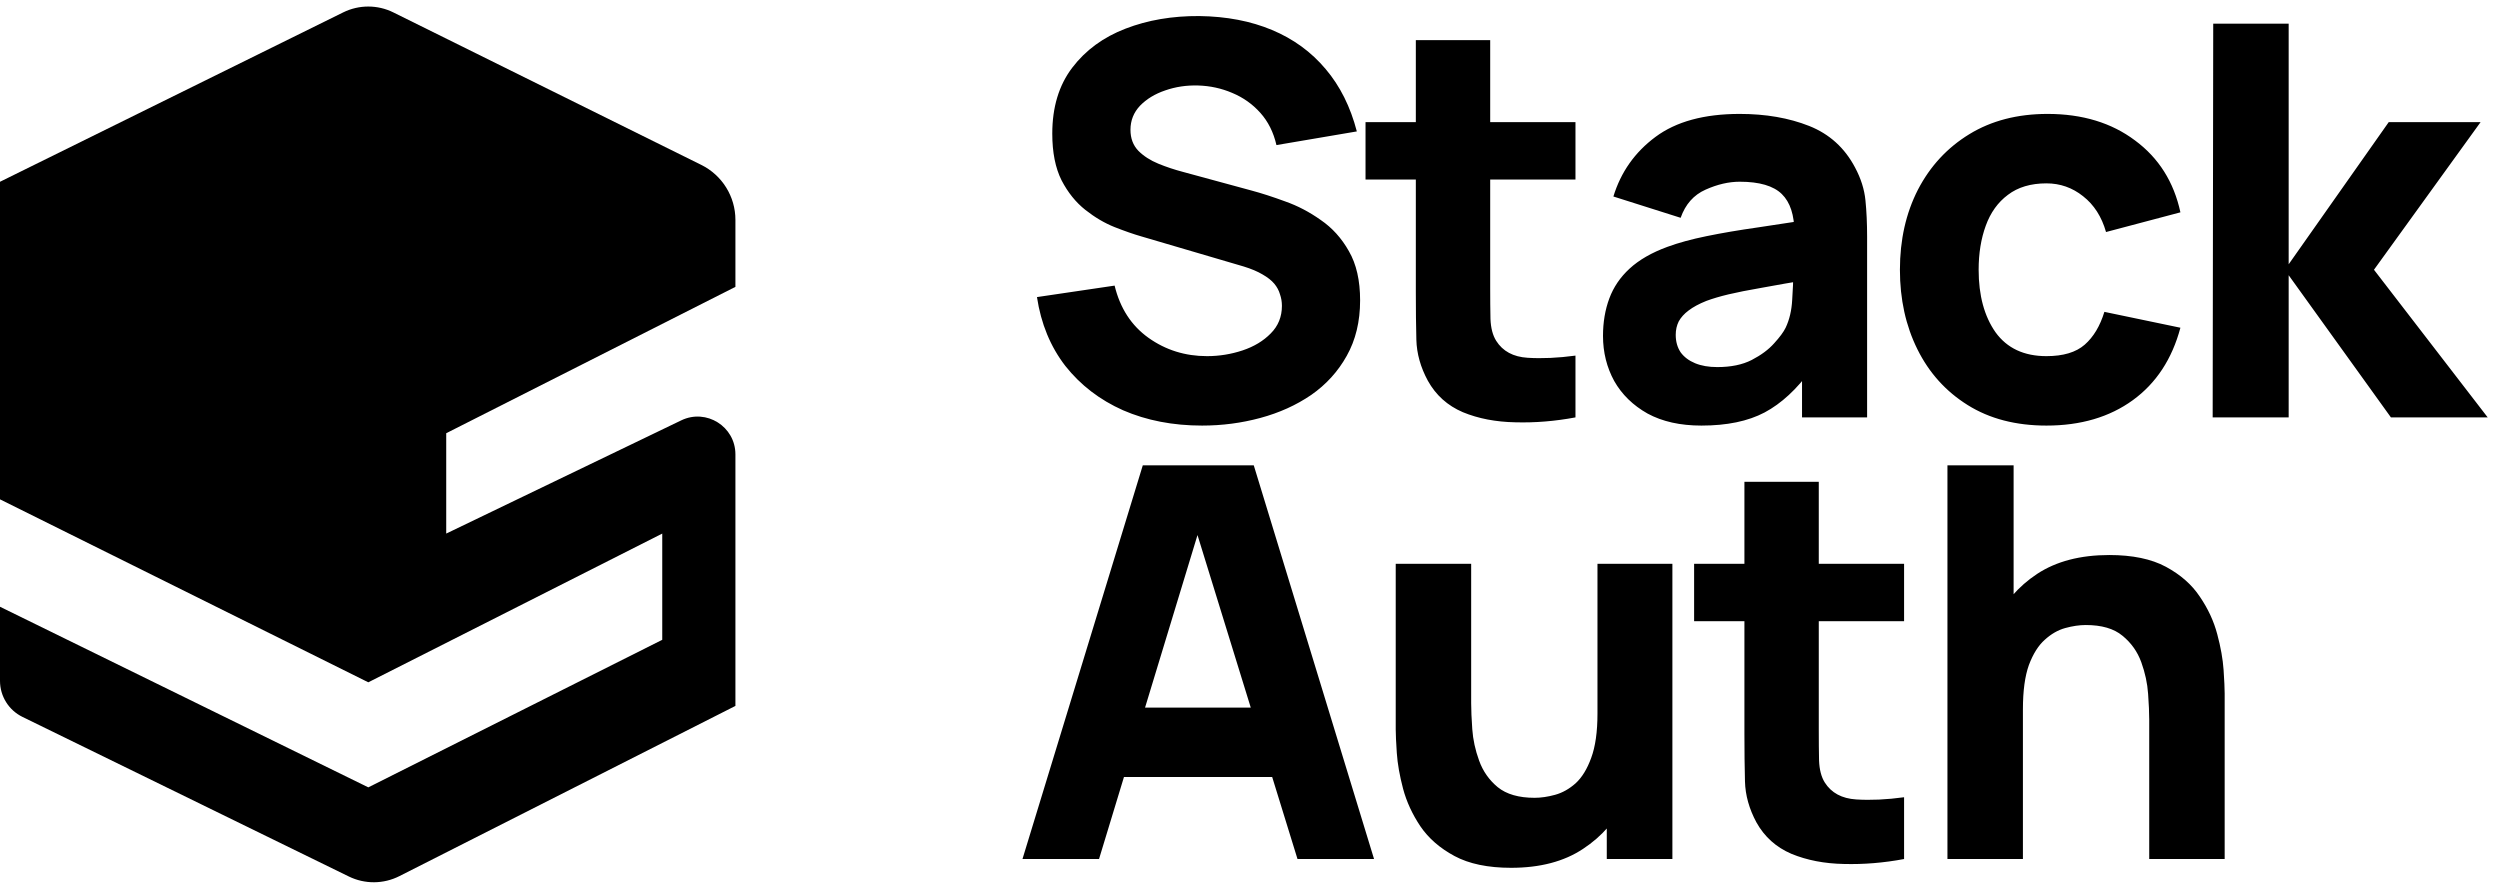
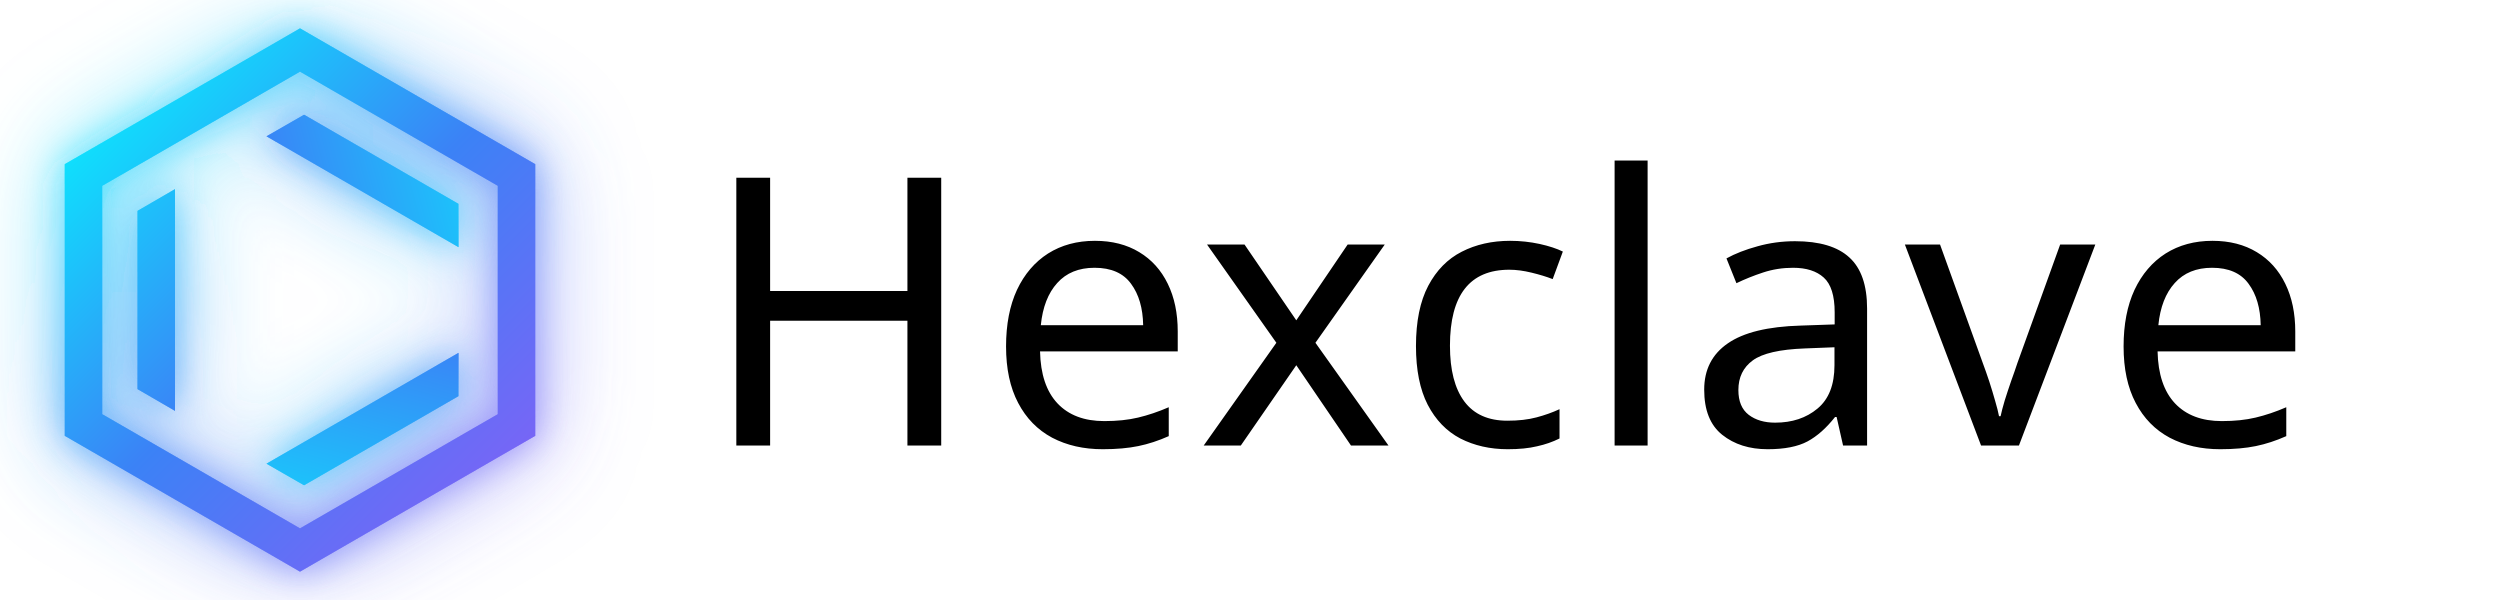
- <svg xmlns="http://www.w3.org/2000/svg" width="90" height="32" viewBox="0 0 90 32" fill="none">
-   <path d="M43.275 15.321C42.225 15.321 41.277 15.137 40.431 14.77C39.591 14.396 38.899 13.864 38.354 13.176C37.816 12.48 37.475 11.653 37.331 10.695L40.126 10.282C40.323 11.096 40.73 11.722 41.346 12.162C41.963 12.601 42.665 12.821 43.453 12.821C43.892 12.821 44.319 12.752 44.732 12.615C45.145 12.477 45.483 12.273 45.746 12.004C46.015 11.735 46.149 11.404 46.149 11.01C46.149 10.866 46.126 10.728 46.08 10.597C46.041 10.459 45.972 10.331 45.874 10.213C45.775 10.095 45.634 9.984 45.45 9.879C45.273 9.774 45.047 9.678 44.771 9.593L41.09 8.511C40.815 8.432 40.493 8.32 40.126 8.176C39.765 8.032 39.414 7.825 39.073 7.556C38.732 7.287 38.446 6.933 38.217 6.493C37.993 6.047 37.882 5.486 37.882 4.81C37.882 3.859 38.121 3.068 38.6 2.438C39.079 1.808 39.719 1.339 40.52 1.031C41.32 0.722 42.206 0.571 43.177 0.578C44.155 0.591 45.027 0.758 45.795 1.08C46.562 1.401 47.206 1.87 47.724 2.487C48.242 3.097 48.616 3.845 48.846 4.731L45.952 5.223C45.847 4.764 45.654 4.377 45.372 4.062C45.09 3.747 44.752 3.508 44.358 3.344C43.971 3.179 43.564 3.091 43.138 3.078C42.718 3.065 42.321 3.124 41.947 3.255C41.579 3.38 41.277 3.563 41.041 3.806C40.812 4.049 40.697 4.338 40.697 4.672C40.697 4.981 40.792 5.233 40.982 5.43C41.172 5.62 41.412 5.774 41.701 5.893C41.989 6.011 42.285 6.109 42.586 6.188L45.047 6.857C45.414 6.955 45.821 7.087 46.267 7.251C46.714 7.408 47.14 7.631 47.547 7.92C47.96 8.202 48.298 8.576 48.56 9.042C48.83 9.508 48.964 10.098 48.964 10.813C48.964 11.575 48.803 12.241 48.482 12.811C48.167 13.376 47.74 13.845 47.202 14.219C46.664 14.586 46.054 14.862 45.372 15.046C44.696 15.229 43.997 15.321 43.275 15.321ZM56.717 15.026C55.983 15.164 55.261 15.223 54.552 15.203C53.85 15.19 53.22 15.069 52.663 14.839C52.111 14.603 51.691 14.225 51.403 13.707C51.14 13.222 51.002 12.729 50.989 12.231C50.976 11.726 50.97 11.155 50.97 10.518V1.444H53.647V10.361C53.647 10.774 53.65 11.148 53.657 11.483C53.67 11.811 53.739 12.073 53.863 12.27C54.099 12.644 54.477 12.848 54.995 12.88C55.513 12.913 56.087 12.887 56.717 12.802V15.026ZM49.159 6.463V4.397H56.717V6.463H49.159ZM61.251 15.321C60.49 15.321 59.844 15.177 59.312 14.888C58.788 14.593 58.387 14.202 58.112 13.717C57.843 13.225 57.708 12.684 57.708 12.093C57.708 11.601 57.784 11.151 57.935 10.745C58.086 10.338 58.328 9.98 58.663 9.672C59.004 9.357 59.46 9.094 60.031 8.885C60.425 8.74 60.894 8.612 61.438 8.501C61.983 8.389 62.6 8.284 63.289 8.186C63.977 8.081 64.735 7.966 65.562 7.841L64.598 8.373C64.598 7.743 64.447 7.28 64.145 6.985C63.843 6.69 63.338 6.542 62.629 6.542C62.236 6.542 61.825 6.637 61.399 6.828C60.972 7.018 60.674 7.356 60.503 7.841L58.082 7.074C58.351 6.194 58.856 5.479 59.598 4.928C60.339 4.377 61.35 4.101 62.629 4.101C63.568 4.101 64.401 4.246 65.129 4.534C65.857 4.823 66.409 5.322 66.782 6.03C66.993 6.424 67.117 6.818 67.156 7.211C67.196 7.605 67.216 8.045 67.216 8.53V15.026H64.873V12.841L65.208 13.294C64.689 14.009 64.129 14.527 63.525 14.849C62.928 15.164 62.17 15.321 61.251 15.321ZM61.822 13.215C62.314 13.215 62.728 13.13 63.062 12.959C63.403 12.782 63.672 12.582 63.869 12.359C64.073 12.136 64.21 11.949 64.283 11.798C64.42 11.509 64.499 11.174 64.519 10.794C64.545 10.407 64.558 10.085 64.558 9.829L65.346 10.026C64.552 10.157 63.909 10.269 63.417 10.361C62.925 10.446 62.528 10.525 62.226 10.597C61.924 10.669 61.658 10.748 61.428 10.833C61.166 10.938 60.953 11.053 60.789 11.178C60.631 11.296 60.513 11.427 60.434 11.571C60.362 11.716 60.326 11.877 60.326 12.054C60.326 12.296 60.385 12.506 60.503 12.684C60.628 12.854 60.802 12.985 61.025 13.077C61.248 13.169 61.514 13.215 61.822 13.215ZM73.672 15.321C72.57 15.321 71.625 15.075 70.838 14.583C70.05 14.091 69.447 13.422 69.027 12.575C68.607 11.729 68.397 10.774 68.397 9.711C68.397 8.635 68.613 7.674 69.046 6.828C69.486 5.981 70.103 5.315 70.897 4.83C71.691 4.344 72.629 4.101 73.711 4.101C74.965 4.101 76.014 4.42 76.861 5.056C77.714 5.686 78.258 6.549 78.495 7.644L75.817 8.353C75.66 7.802 75.385 7.372 74.991 7.064C74.604 6.755 74.164 6.601 73.672 6.601C73.108 6.601 72.645 6.739 72.284 7.015C71.923 7.284 71.658 7.654 71.487 8.127C71.317 8.593 71.231 9.121 71.231 9.711C71.231 10.636 71.435 11.388 71.841 11.965C72.255 12.536 72.865 12.821 73.672 12.821C74.276 12.821 74.735 12.684 75.05 12.408C75.365 12.132 75.601 11.739 75.758 11.227L78.495 11.798C78.193 12.926 77.622 13.796 76.782 14.406C75.942 15.016 74.906 15.321 73.672 15.321ZM79.656 15.026L79.676 0.853H82.392V9.514L85.994 4.397H89.301L85.463 9.711L89.557 15.026H86.073L82.392 9.908V15.026H79.656Z" fill="black" />
-   <path d="M36.809 30.925L41.14 16.753H45.136L49.466 30.925H46.71L42.852 18.426H43.364L39.565 30.925H36.809ZM39.407 27.973V25.473H46.887V27.973H39.407ZM54.399 31.241C53.566 31.241 52.887 31.099 52.362 30.817C51.837 30.535 51.427 30.178 51.132 29.744C50.843 29.311 50.636 28.862 50.511 28.396C50.387 27.924 50.311 27.494 50.285 27.107C50.259 26.72 50.246 26.438 50.246 26.261V20.296H52.962V25.316C52.962 25.558 52.975 25.87 53.002 26.251C53.028 26.625 53.11 27.002 53.248 27.382C53.385 27.763 53.608 28.081 53.917 28.337C54.232 28.593 54.675 28.721 55.245 28.721C55.475 28.721 55.721 28.685 55.984 28.613C56.246 28.541 56.492 28.403 56.722 28.199C56.951 27.989 57.138 27.684 57.283 27.284C57.434 26.877 57.509 26.346 57.509 25.69L59.044 26.418C59.044 27.258 58.874 28.045 58.533 28.78C58.191 29.515 57.676 30.109 56.987 30.561C56.305 31.014 55.442 31.241 54.399 31.241ZM57.844 30.925V27.402H57.509V20.296H60.206V30.925H57.844ZM68.547 30.925C67.812 31.063 67.09 31.122 66.381 31.103C65.679 31.09 65.049 30.968 64.492 30.738C63.941 30.502 63.521 30.125 63.232 29.607C62.97 29.121 62.832 28.629 62.819 28.13C62.806 27.625 62.799 27.054 62.799 26.418V17.344H65.476V26.261C65.476 26.674 65.479 27.048 65.486 27.382C65.499 27.71 65.568 27.973 65.692 28.17C65.929 28.544 66.306 28.747 66.824 28.78C67.343 28.813 67.917 28.787 68.547 28.701V30.925ZM60.988 22.363V20.296H68.547V22.363H60.988ZM77.372 30.925V25.906C77.372 25.663 77.359 25.355 77.332 24.981C77.306 24.601 77.224 24.22 77.086 23.839C76.948 23.459 76.722 23.141 76.407 22.885C76.099 22.629 75.659 22.501 75.088 22.501C74.859 22.501 74.613 22.537 74.35 22.609C74.088 22.681 73.842 22.822 73.612 23.032C73.382 23.236 73.192 23.538 73.041 23.938C72.897 24.338 72.825 24.869 72.825 25.532L71.289 24.804C71.289 23.964 71.46 23.177 71.801 22.442C72.142 21.707 72.654 21.113 73.337 20.66C74.025 20.208 74.891 19.981 75.935 19.981C76.768 19.981 77.447 20.122 77.972 20.404C78.497 20.687 78.904 21.044 79.192 21.477C79.488 21.91 79.698 22.363 79.822 22.835C79.947 23.301 80.022 23.728 80.049 24.115C80.075 24.502 80.088 24.784 80.088 24.961V30.925H77.372ZM70.108 30.925V16.753H72.49V24.036H72.825V30.925H70.108Z" fill="black" />
-   <path d="M25.246 5.936L14.163 0.448C13.593 0.165 12.925 0.165 12.355 0.446L0 6.544V17.976L13.259 24.563L23.841 19.209V23.033L13.259 28.345L0 21.843V24.511C0 25.063 0.314 25.567 0.81 25.809L12.559 31.554C13.134 31.835 13.807 31.83 14.377 31.541L26.475 25.413V16.358C26.475 15.356 25.428 14.698 24.525 15.133L16.064 19.209V15.596L26.475 10.327V7.916C26.475 7.076 25.999 6.309 25.246 5.936Z" fill="black" />
+ <svg xmlns="http://www.w3.org/2000/svg" viewBox="0 0 200 48" fill="none" aria-label="Hexclave">
+   <defs>
+     <linearGradient id="hx-neon-grad" x1="4" y1="4" x2="44" y2="44" gradientUnits="userSpaceOnUse">
+       <stop offset="0%" stop-color="#00FFFF" />
+       <stop offset="50%" stop-color="#3B82F6" />
+       <stop offset="100%" stop-color="#8B5CF6" />
+     </linearGradient>
+     <filter id="hx-glow" x="-50%" y="-50%" width="200%" height="200%">
+       <feGaussianBlur stdDeviation="1.5" result="blur1" />
+       <feGaussianBlur stdDeviation="3.5" result="blur2" />
+       <feMerge>
+         <feMergeNode in="blur2" />
+         <feMergeNode in="blur1" />
+         <feMergeNode in="SourceGraphic" />
+       </feMerge>
+     </filter>
+     <g id="hx-benzene-mark">
+       <path d="M 24 4 L 41.32 14 L 41.32 34 L 24 44 L 6.68 34 L 6.68 14 Z" fill="none" stroke="url(#hx-neon-grad)" stroke-width="3" stroke-linejoin="miter" />
+       <path d="M 11 16.87 L 14 15.13 L 14 32.87 L 11 31.13 Z" fill="url(#hx-neon-grad)" />
+       <path d="M 11 16.87 L 14 15.13 L 14 32.87 L 11 31.13 Z" fill="url(#hx-neon-grad)" transform="rotate(120 24 24)" />
+       <path d="M 11 16.87 L 14 15.13 L 14 32.87 L 11 31.13 Z" fill="url(#hx-neon-grad)" transform="rotate(240 24 24)" />
+     </g>
+   </defs>
+   <use href="#hx-benzene-mark" filter="url(#hx-glow)" opacity="0.75" />
+   <use href="#hx-benzene-mark" />
+   <text x="56" y="24" fill="#000000" dominant-baseline="central" style="font-family:&quot;Jersey 10&quot;,&quot;Jersey 10 Fallback&quot;,sans-serif" font-size="30" letter-spacing="0.02em">Hexclave</text>
</svg>
